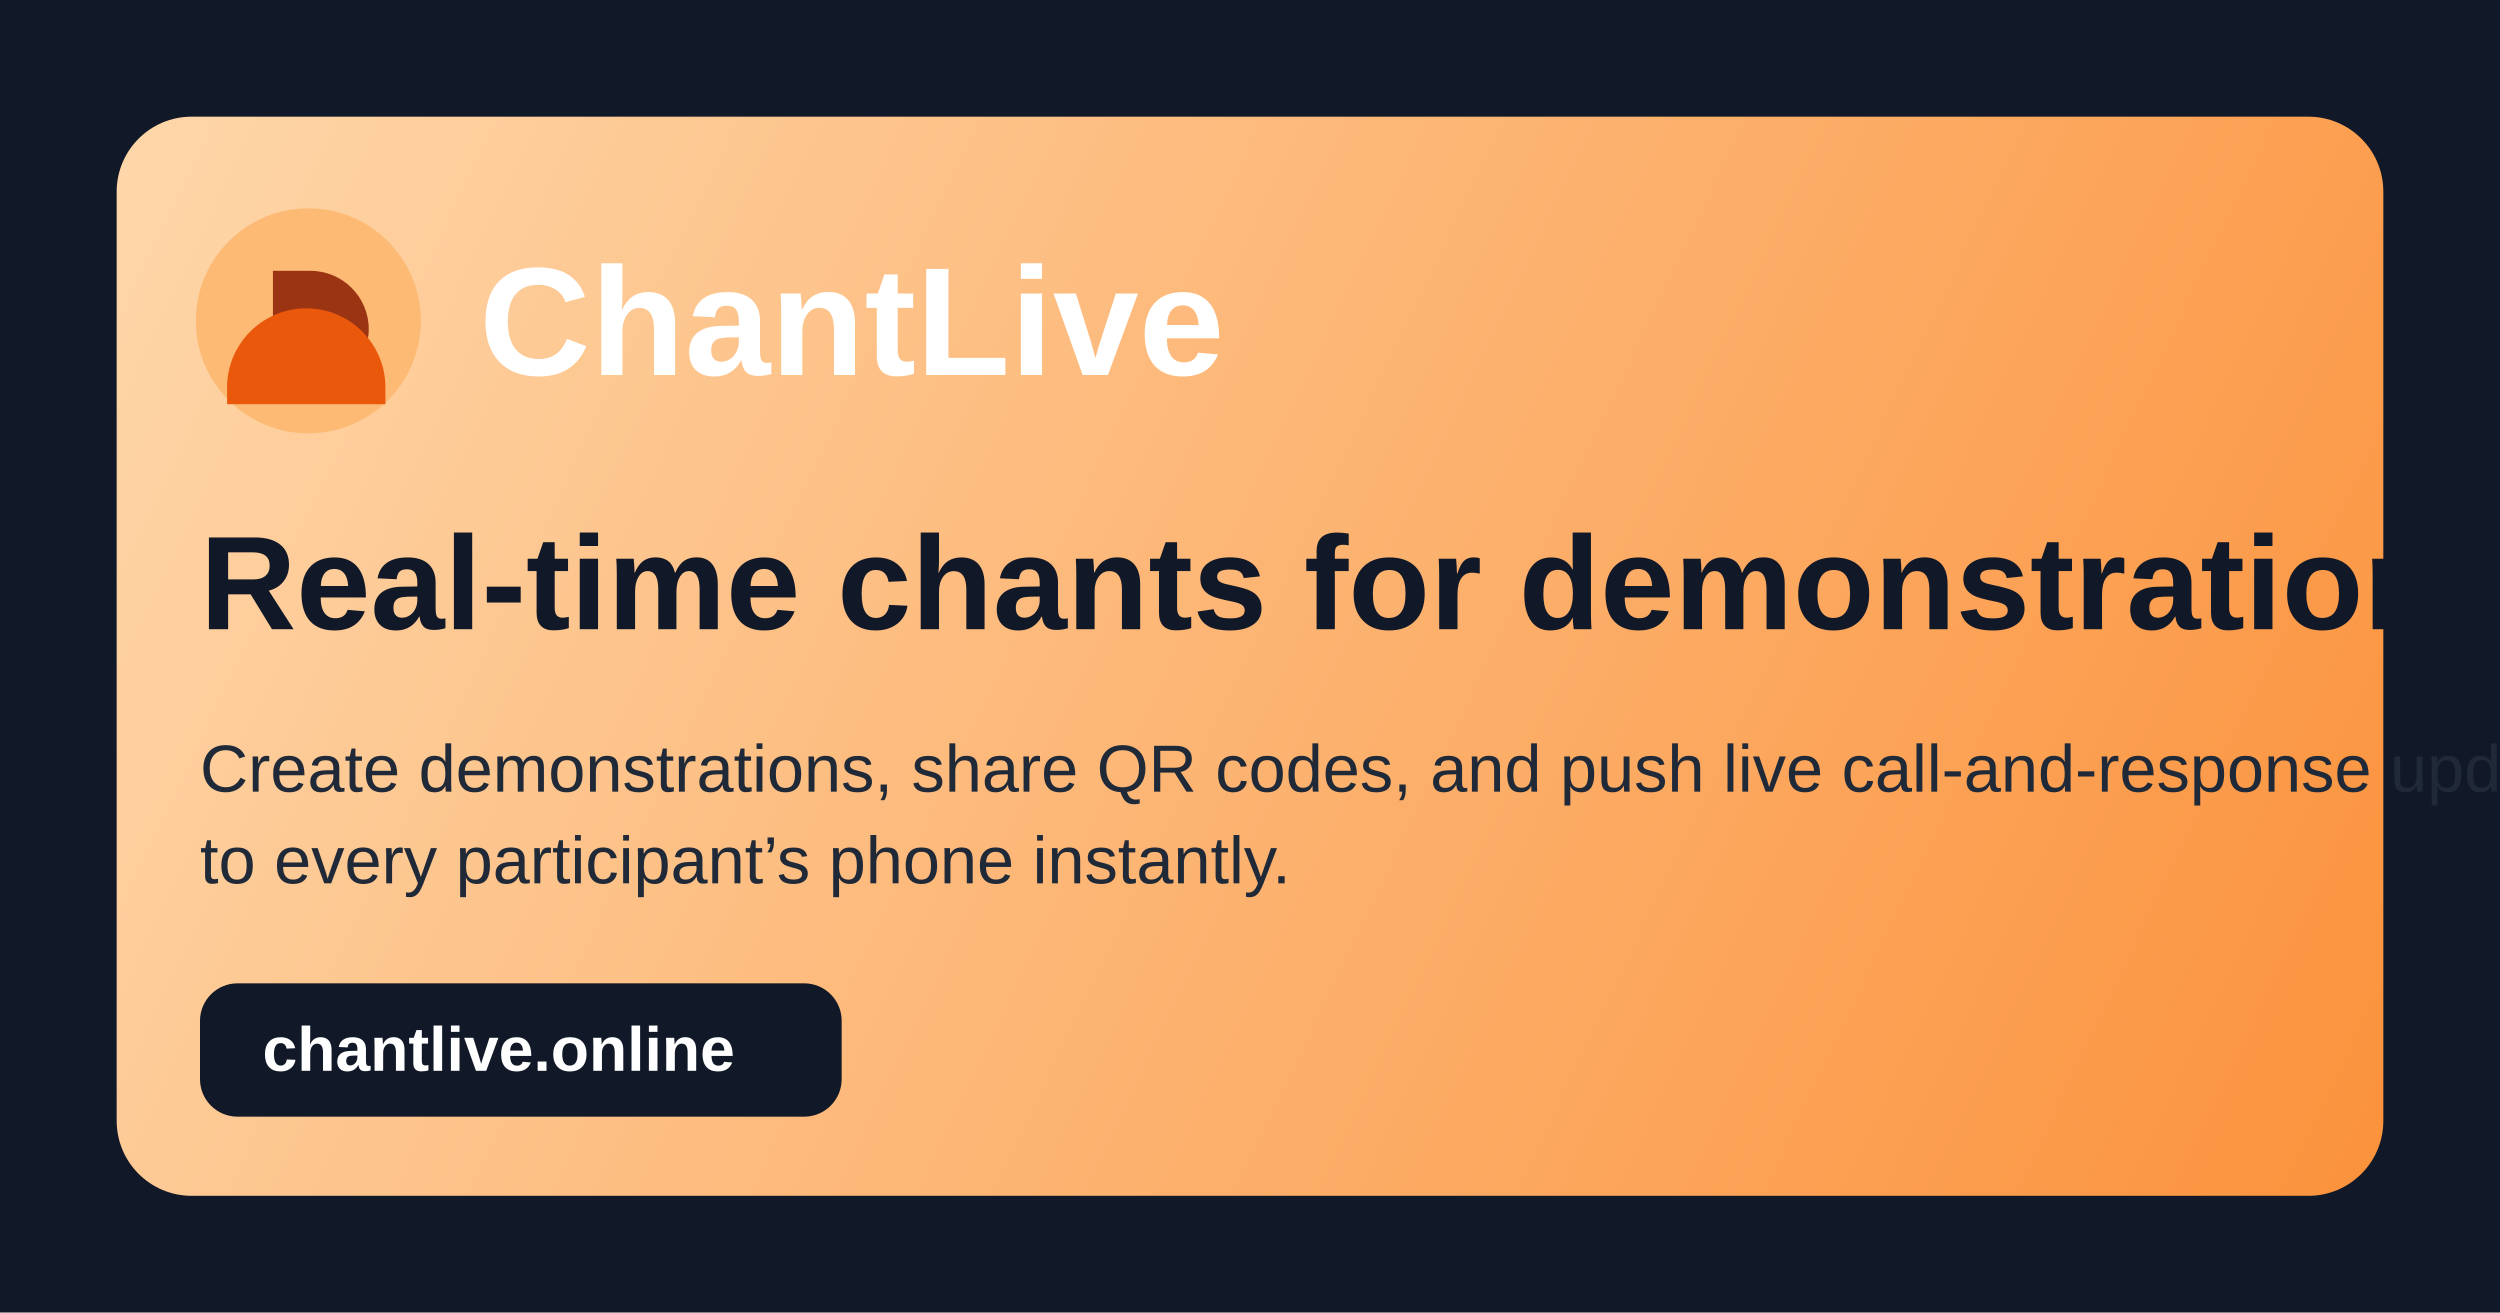
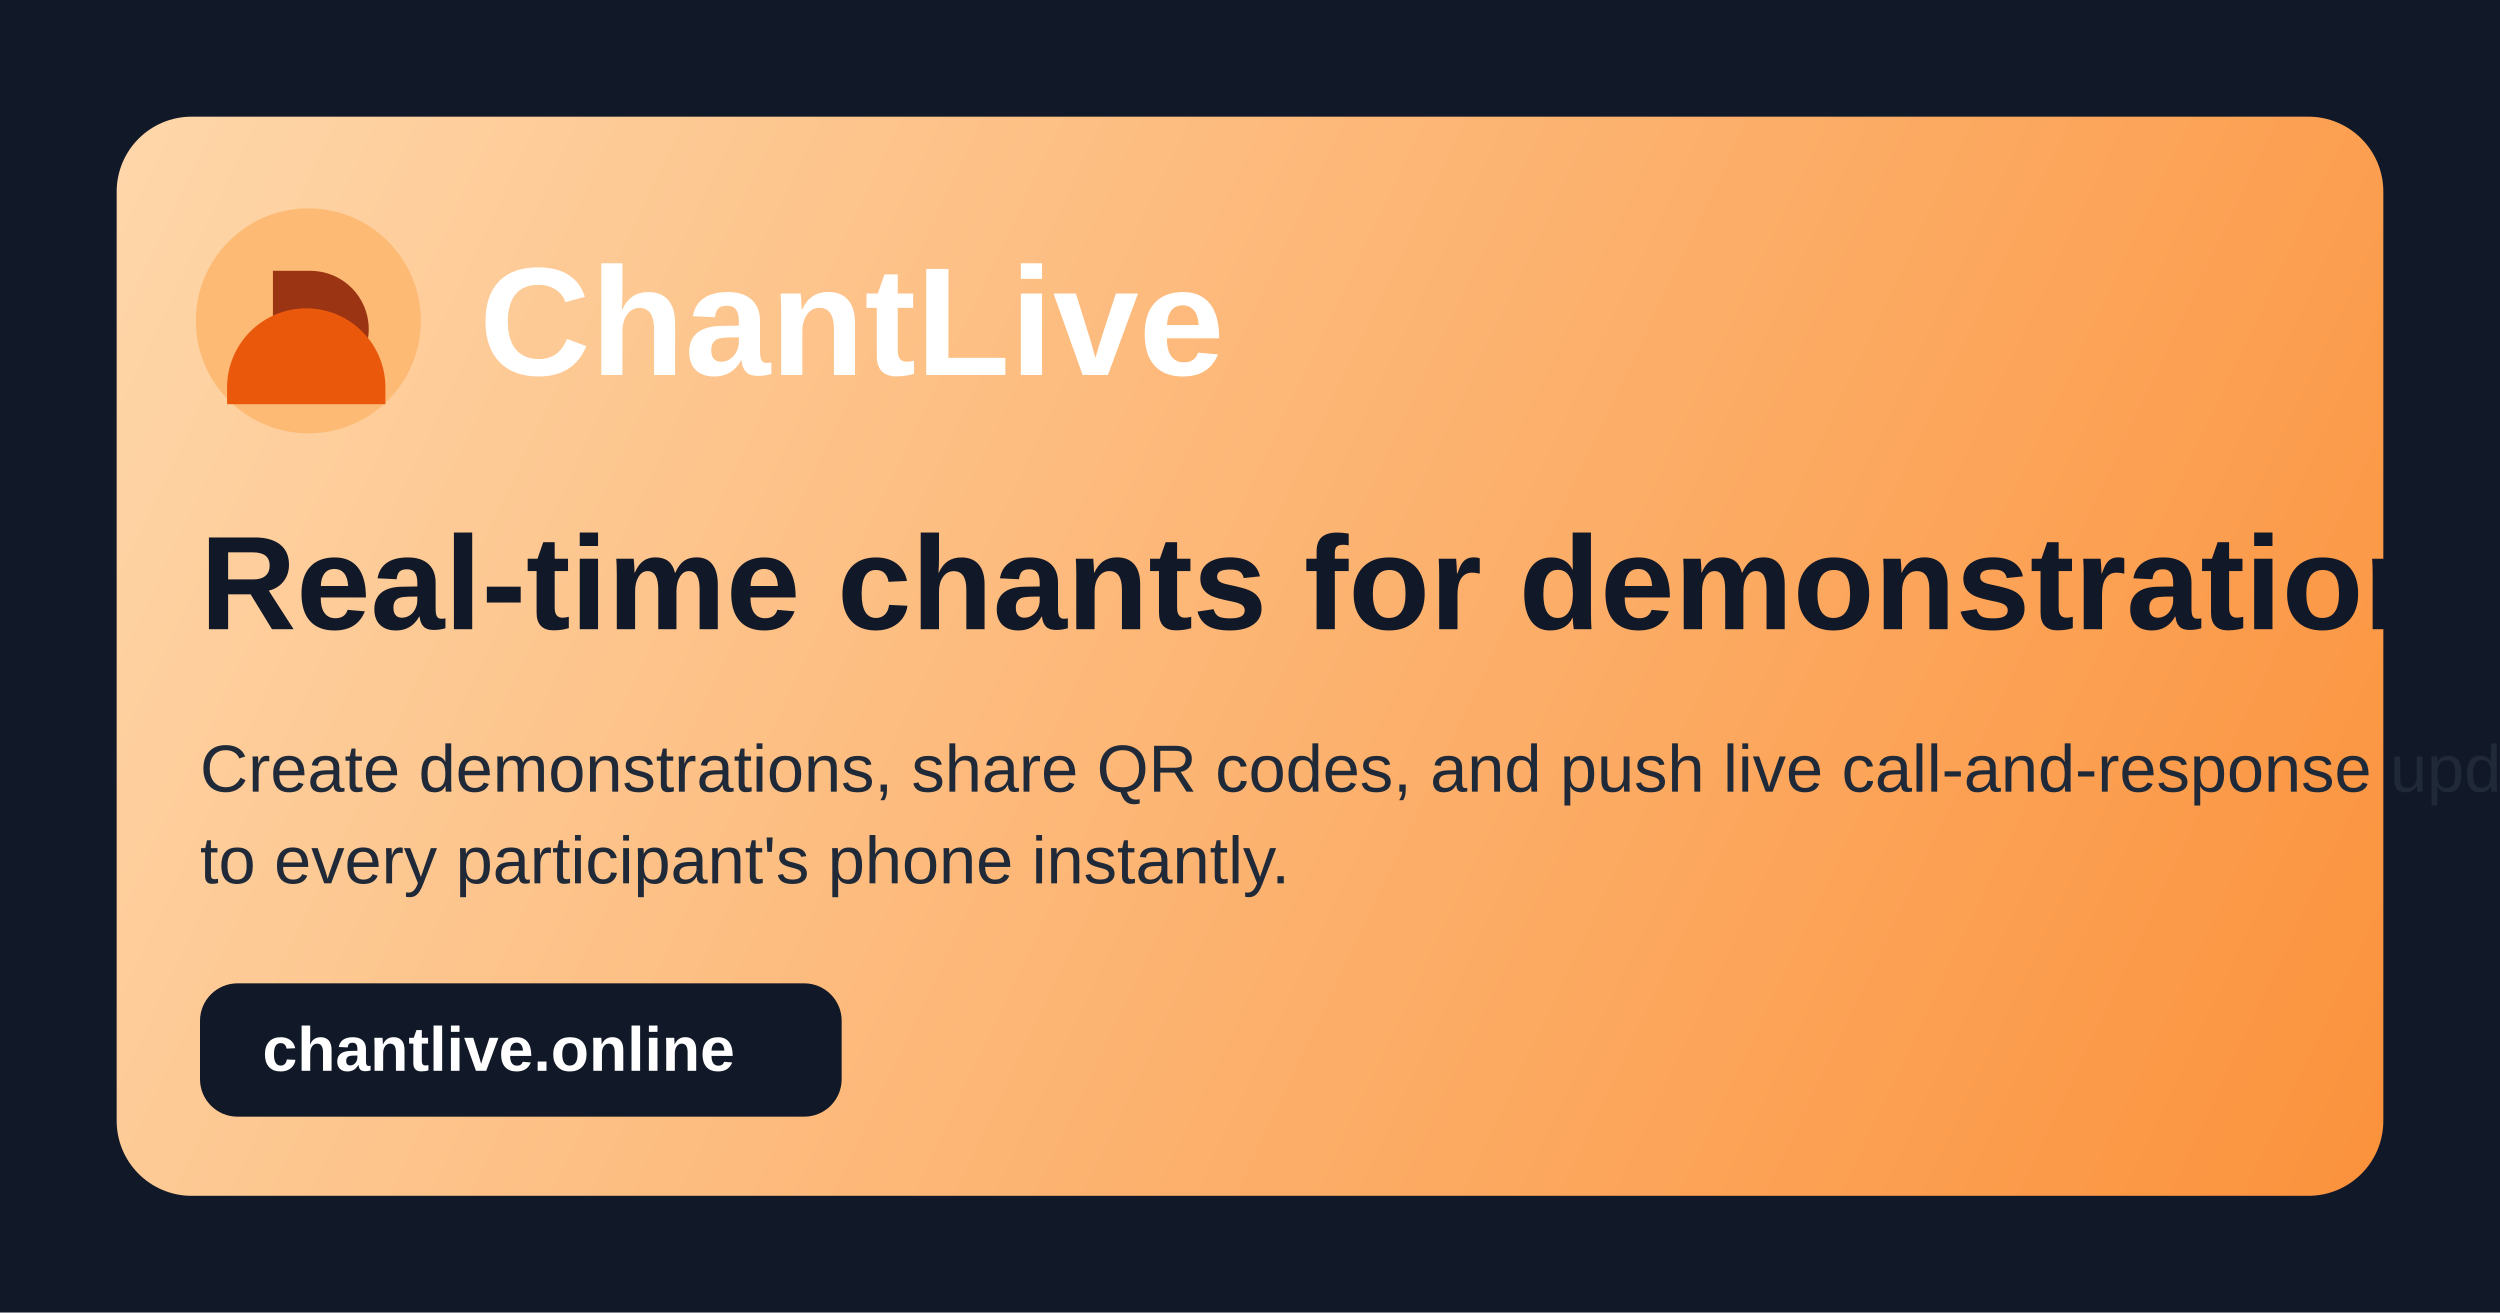
<svg xmlns="http://www.w3.org/2000/svg" width="1200" height="630" viewBox="0 0 1200 630" fill="none">
  <rect width="1200" height="630" fill="#111827" />
  <rect x="56" y="56" width="1088" height="518" rx="36" fill="url(#paint0_linear)" />
  <circle cx="148" cy="154" r="54" fill="#FDBA74" />
  <path d="M131 180V130H149C164.464 130 177 142.536 177 158C177 173.464 164.464 186 149 186H131V180Z" fill="#9A3412" />
  <path d="M147 148C167.987 148 185 165.013 185 186V194H109V186C109 165.013 126.013 148 147 148Z" fill="#EA580C" />
  <text x="230" y="180" fill="white" font-family="Arial, Helvetica, sans-serif" font-size="74" font-weight="700">ChantLive</text>
  <text x="96" y="302" fill="#111827" font-family="Arial, Helvetica, sans-serif" font-size="64" font-weight="700">Real-time chants for demonstrations</text>
  <text x="96" y="380" fill="#1F2937" font-family="Arial, Helvetica, sans-serif" font-size="32">
    Create demonstrations, share QR codes, and push live call-and-response updates
  </text>
  <text x="96" y="424" fill="#1F2937" font-family="Arial, Helvetica, sans-serif" font-size="32">
-     to every participant’s phone instantly.
+     to every participant's phone instantly.
  </text>
  <rect x="96" y="472" width="308" height="64" rx="18" fill="#111827" />
  <text x="126" y="514" fill="white" font-family="Arial, Helvetica, sans-serif" font-size="30" font-weight="700">chantlive.online</text>
  <defs>
    <linearGradient id="paint0_linear" x1="56" y1="56" x2="1144" y2="574" gradientUnits="userSpaceOnUse">
      <stop stop-color="#FED7AA" />
      <stop offset="1" stop-color="#FB923C" />
    </linearGradient>
  </defs>
</svg>
